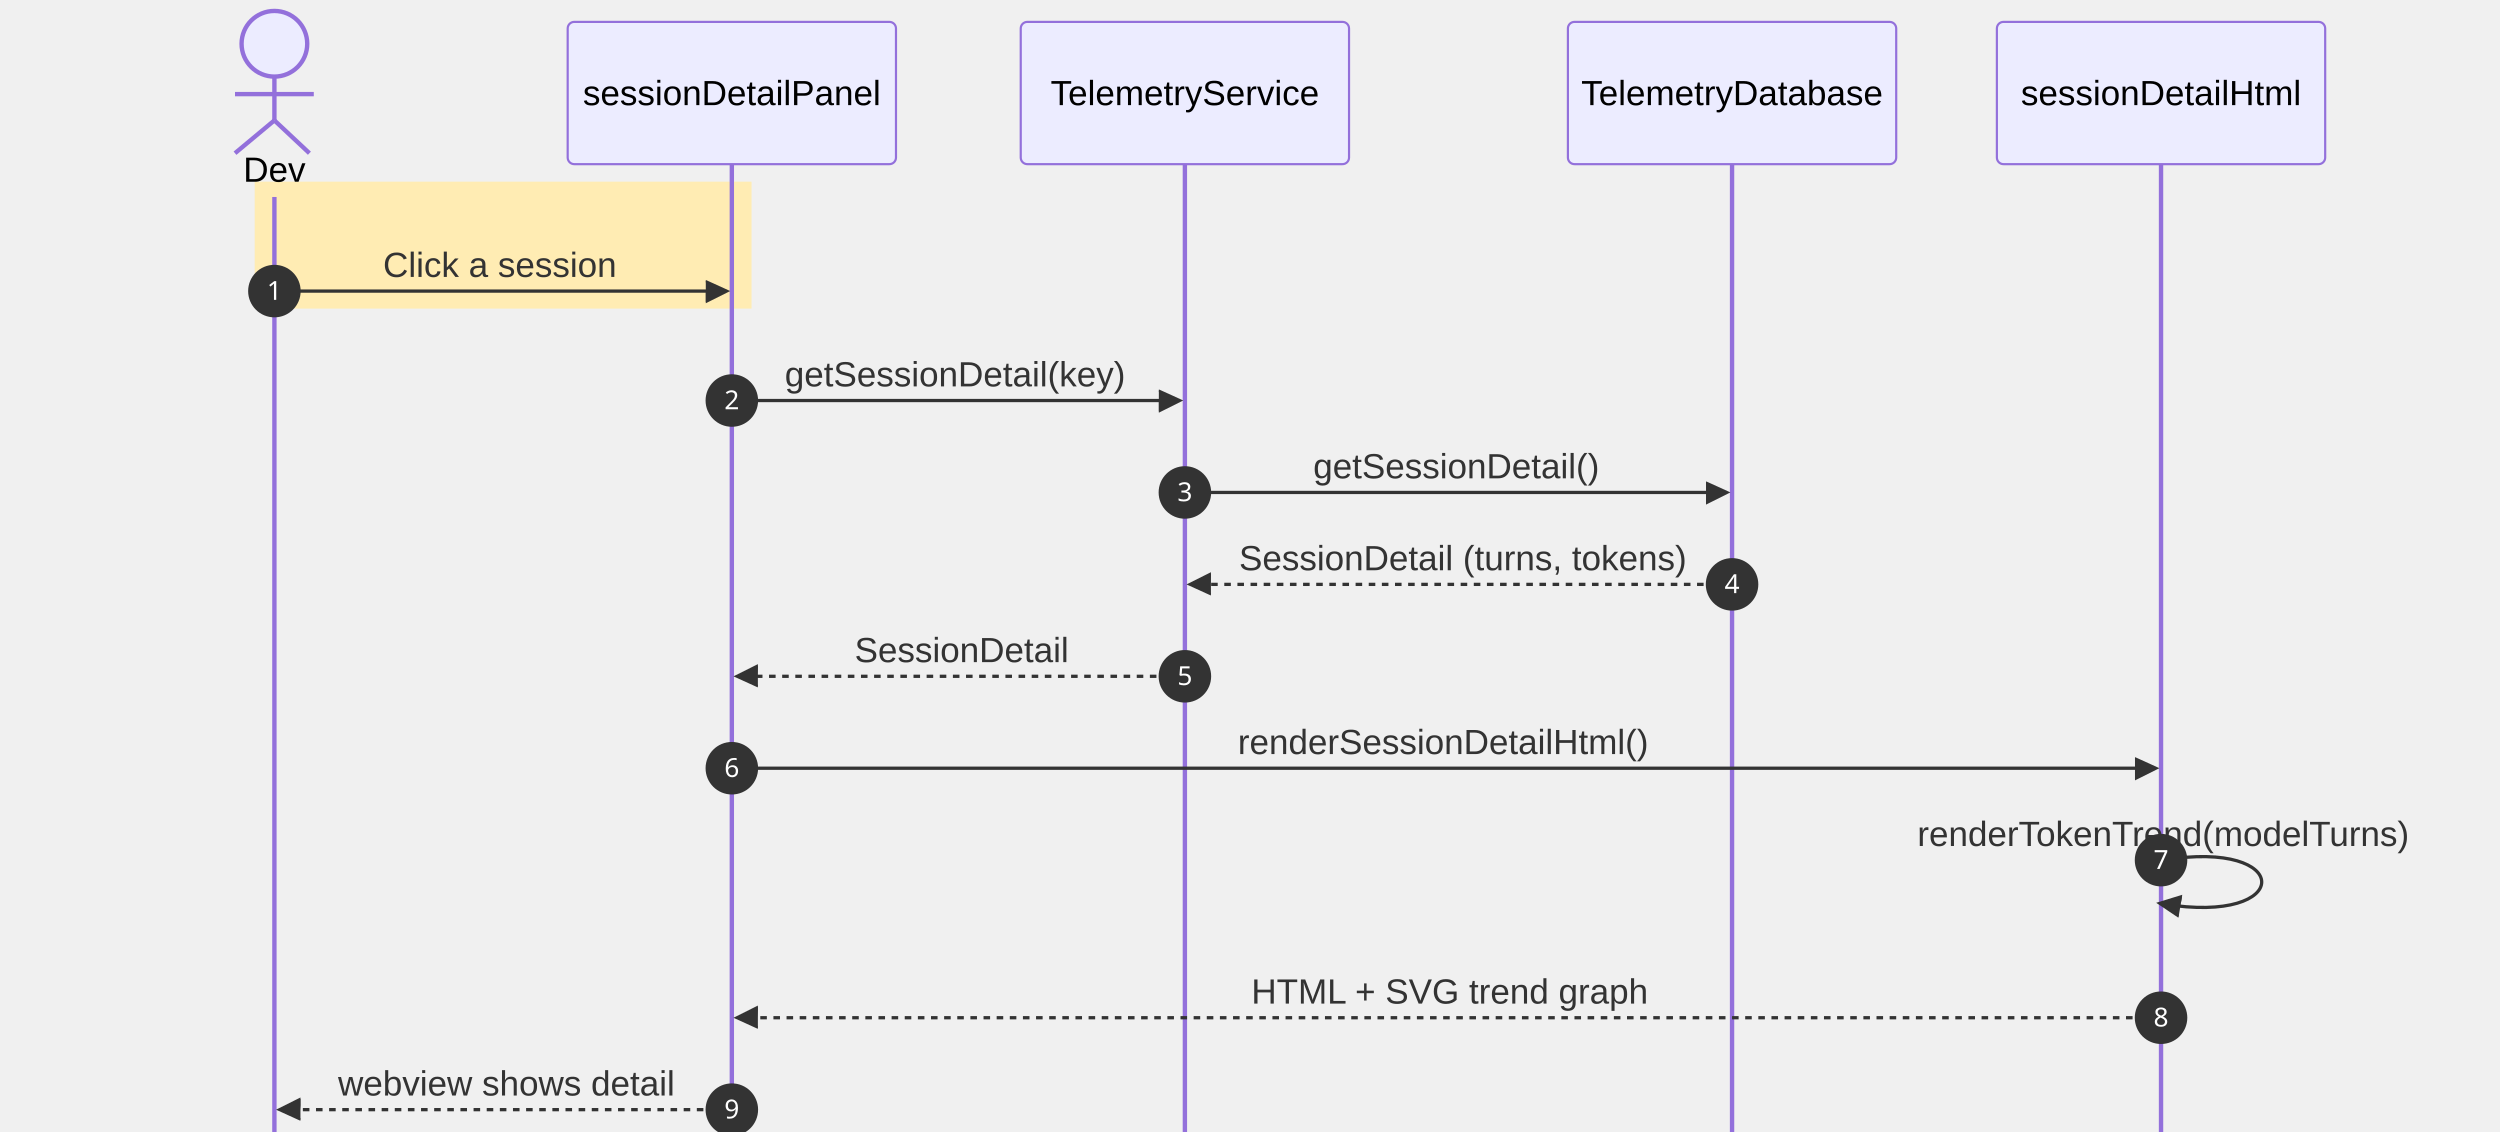
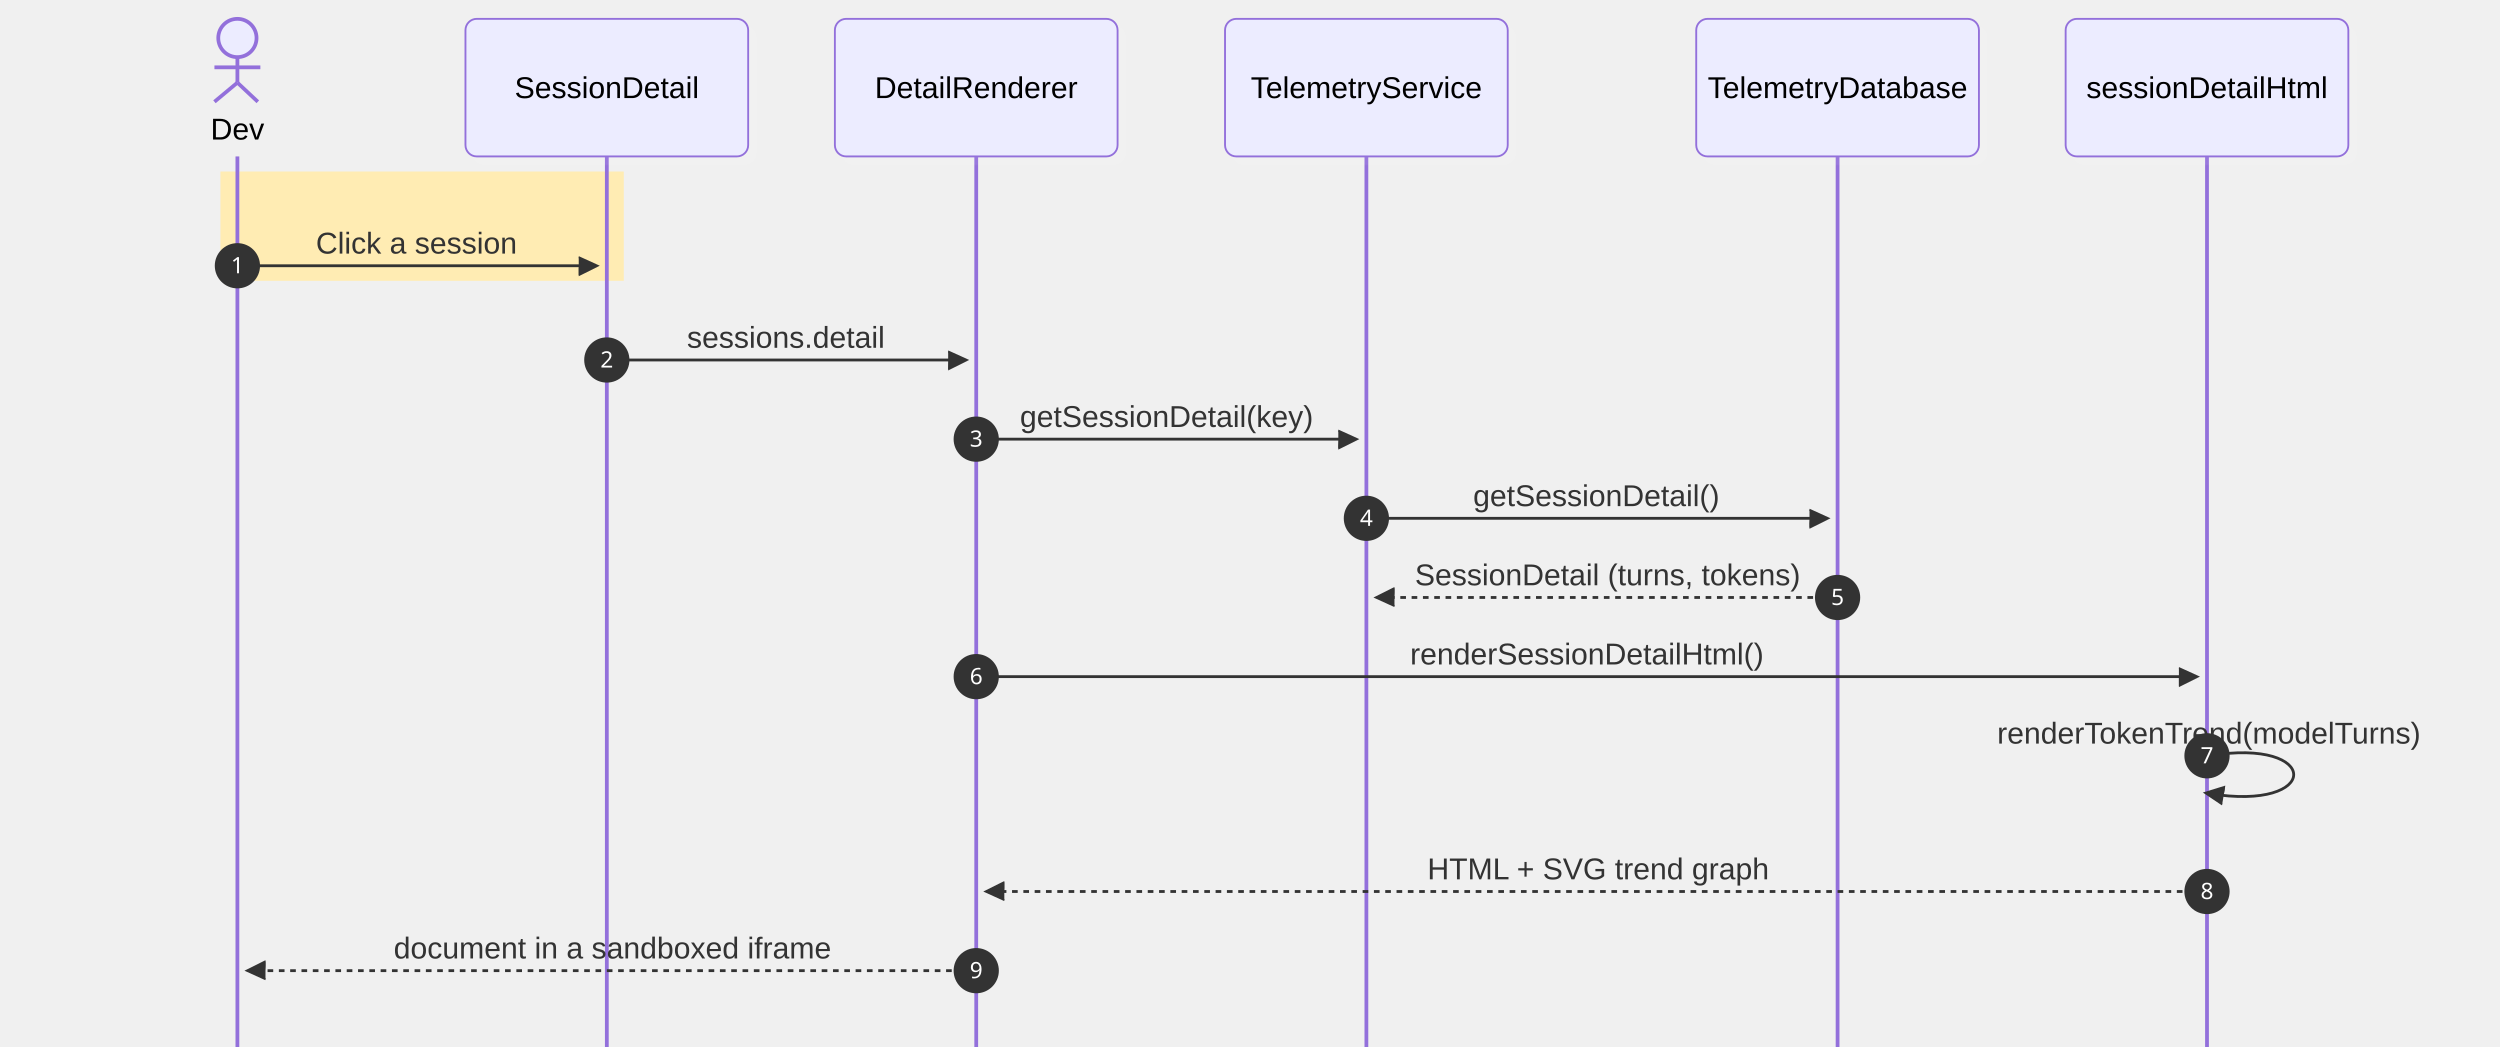
- <svg xmlns="http://www.w3.org/2000/svg" width="707" height="320" id="my-svg" style="max-width:707px;background-color:white;" viewBox="-50 -10 1141.5 517" role="graphics-document document" aria-roledescription="sequence">
-   <rect x="66" y="73" fill="rgb(255,236,179)" width="227" height="58" class="rect" />
+ <svg xmlns="http://www.w3.org/2000/svg" width="760" height="318" id="my-svg" style="max-width:760px;background-color:white;" viewBox="-50 -10 1324.5 555" role="graphics-document document" aria-roledescription="sequence">
+   <rect x="66" y="81" fill="rgb(255,236,179)" width="214" height="58" class="rect" />
  <g>
-     <line id="actor4" x1="937" y1="65" x2="937" y2="2000" class="actor-line 200" stroke-width="0.5px" stroke="#999" name="Html" data-et="life-line" data-id="Html" />
-     <g id="root-4" data-et="participant" data-type="participant" data-id="Html">
-       <rect x="862" y="0" fill="#eaeaea" stroke="#666" width="150" height="65" name="Html" rx="3" ry="3" class="actor actor-top" />
-       <text x="937" y="32.5" dominant-baseline="central" alignment-baseline="central" class="actor actor-box" style="text-anchor: middle; font-size: 16px; font-weight: 400;">
-         <tspan x="937" dy="0">sessionDetailHtml</tspan>
+     <line id="actor5" x1="1120" y1="73" x2="1120" y2="2000" class="actor-line 200" stroke-width="0.5px" stroke="#999" name="Html" data-et="life-line" data-id="Html" />
+     <g id="root-5" data-look="neo" data-et="participant" data-type="participant" data-id="Html">
+       <rect x="1045" y="0" fill="#eaeaea" stroke="#666" width="150" height="73" name="Html" rx="6" ry="6" class="actor actor-top" data-look="neo" filter="url(#my-svg-drop-shadow)" />
+       <text x="1120" y="36.5" dominant-baseline="central" alignment-baseline="central" class="actor actor-box" style="text-anchor: middle; font-size: 16px; font-weight: 400;">
+         <tspan x="1120" dy="0">sessionDetailHtml</tspan>
      </text>
    </g>
  </g>
  <g>
-     <line id="actor3" x1="741" y1="65" x2="741" y2="2000" class="actor-line 200" stroke-width="0.5px" stroke="#999" name="DB" data-et="life-line" data-id="DB" />
-     <g id="root-3" data-et="participant" data-type="participant" data-id="DB">
-       <rect x="666" y="0" fill="#eaeaea" stroke="#666" width="150" height="65" name="DB" rx="3" ry="3" class="actor actor-top" />
-       <text x="741" y="32.5" dominant-baseline="central" alignment-baseline="central" class="actor actor-box" style="text-anchor: middle; font-size: 16px; font-weight: 400;">
-         <tspan x="741" dy="0">TelemetryDatabase</tspan>
+     <line id="actor4" x1="924" y1="73" x2="924" y2="2000" class="actor-line 200" stroke-width="0.5px" stroke="#999" name="DB" data-et="life-line" data-id="DB" />
+     <g id="root-4" data-look="neo" data-et="participant" data-type="participant" data-id="DB">
+       <rect x="849" y="0" fill="#eaeaea" stroke="#666" width="150" height="73" name="DB" rx="6" ry="6" class="actor actor-top" data-look="neo" filter="url(#my-svg-drop-shadow)" />
+       <text x="924" y="36.5" dominant-baseline="central" alignment-baseline="central" class="actor actor-box" style="text-anchor: middle; font-size: 16px; font-weight: 400;">
+         <tspan x="924" dy="0">TelemetryDatabase</tspan>
      </text>
    </g>
  </g>
  <g>
-     <line id="actor2" x1="491" y1="65" x2="491" y2="2000" class="actor-line 200" stroke-width="0.5px" stroke="#999" name="Svc" data-et="life-line" data-id="Svc" />
-     <g id="root-2" data-et="participant" data-type="participant" data-id="Svc">
-       <rect x="416" y="0" fill="#eaeaea" stroke="#666" width="150" height="65" name="Svc" rx="3" ry="3" class="actor actor-top" />
-       <text x="491" y="32.5" dominant-baseline="central" alignment-baseline="central" class="actor actor-box" style="text-anchor: middle; font-size: 16px; font-weight: 400;">
-         <tspan x="491" dy="0">TelemetryService</tspan>
+     <line id="actor3" x1="674" y1="73" x2="674" y2="2000" class="actor-line 200" stroke-width="0.5px" stroke="#999" name="Svc" data-et="life-line" data-id="Svc" />
+     <g id="root-3" data-look="neo" data-et="participant" data-type="participant" data-id="Svc">
+       <rect x="599" y="0" fill="#eaeaea" stroke="#666" width="150" height="73" name="Svc" rx="6" ry="6" class="actor actor-top" data-look="neo" filter="url(#my-svg-drop-shadow)" />
+       <text x="674" y="36.5" dominant-baseline="central" alignment-baseline="central" class="actor actor-box" style="text-anchor: middle; font-size: 16px; font-weight: 400;">
+         <tspan x="674" dy="0">TelemetryService</tspan>
      </text>
    </g>
  </g>
  <g>
-     <line id="actor1" x1="284" y1="65" x2="284" y2="2000" class="actor-line 200" stroke-width="0.5px" stroke="#999" name="Panel" data-et="life-line" data-id="Panel" />
-     <g id="root-1" data-et="participant" data-type="participant" data-id="Panel">
-       <rect x="209" y="0" fill="#eaeaea" stroke="#666" width="150" height="65" name="Panel" rx="3" ry="3" class="actor actor-top" />
-       <text x="284" y="32.5" dominant-baseline="central" alignment-baseline="central" class="actor actor-box" style="text-anchor: middle; font-size: 16px; font-weight: 400;">
-         <tspan x="284" dy="0">sessionDetailPanel</tspan>
+     <line id="actor2" x1="467" y1="73" x2="467" y2="2000" class="actor-line 200" stroke-width="0.5px" stroke="#999" name="Rend" data-et="life-line" data-id="Rend" />
+     <g id="root-2" data-look="neo" data-et="participant" data-type="participant" data-id="Rend">
+       <rect x="392" y="0" fill="#eaeaea" stroke="#666" width="150" height="73" name="Rend" rx="6" ry="6" class="actor actor-top" data-look="neo" filter="url(#my-svg-drop-shadow)" />
+       <text x="467" y="36.5" dominant-baseline="central" alignment-baseline="central" class="actor actor-box" style="text-anchor: middle; font-size: 16px; font-weight: 400;">
+         <tspan x="467" dy="0">DetailRenderer</tspan>
      </text>
    </g>
  </g>
  <g>
-     <line id="actor0" x1="75" y1="80" x2="75" y2="2000" class="actor-line 200" stroke-width="0.5px" stroke="#999" name="Dev" data-et="life-line" data-id="Dev" />
+     <line id="actor1" x1="271" y1="73" x2="271" y2="2000" class="actor-line 200" stroke-width="0.5px" stroke="#999" name="Panel" data-et="life-line" data-id="Panel" />
+     <g id="root-1" data-look="neo" data-et="participant" data-type="participant" data-id="Panel">
+       <rect x="196" y="0" fill="#eaeaea" stroke="#666" width="150" height="73" name="Panel" rx="6" ry="6" class="actor actor-top" data-look="neo" filter="url(#my-svg-drop-shadow)" />
+       <text x="271" y="36.5" dominant-baseline="central" alignment-baseline="central" class="actor actor-box" style="text-anchor: middle; font-size: 16px; font-weight: 400;">
+         <tspan x="271" dy="0">SessionDetail</tspan>
+       </text>
+     </g>
  </g>
-   <style>#my-svg{font-family:"trebuchet ms",verdana,arial,sans-serif;font-size:15px;fill:#333;}@keyframes edge-animation-frame{from{stroke-dashoffset:0;}}@keyframes dash{to{stroke-dashoffset:0;}}#my-svg .edge-animation-slow{stroke-dasharray:9,5!important;stroke-dashoffset:900;animation:dash 50s linear infinite;stroke-linecap:round;}#my-svg .edge-animation-fast{stroke-dasharray:9,5!important;stroke-dashoffset:900;animation:dash 20s linear infinite;stroke-linecap:round;}#my-svg .error-icon{fill:#552222;}#my-svg .error-text{fill:#552222;stroke:#552222;}#my-svg .edge-thickness-normal{stroke-width:1px;}#my-svg .edge-thickness-thick{stroke-width:3.5px;}#my-svg .edge-pattern-solid{stroke-dasharray:0;}#my-svg .edge-thickness-invisible{stroke-width:0;fill:none;}#my-svg .edge-pattern-dashed{stroke-dasharray:3;}#my-svg .edge-pattern-dotted{stroke-dasharray:2;}#my-svg .marker{fill:#333333;stroke:#333333;}#my-svg .marker.cross{stroke:#333333;}#my-svg svg{font-family:"trebuchet ms",verdana,arial,sans-serif;font-size:15px;}#my-svg p{margin:0;}#my-svg .actor{stroke:#9370DB;fill:#ECECFF;stroke-width:1;}#my-svg rect.actor.outer-path[data-look="neo"]{filter:drop-shadow(1px 2px 2px rgba(185, 185, 185, 1));}#my-svg rect.note[data-look="neo"]{stroke:#aaaa33;fill:#fff5ad;filter:drop-shadow(1px 2px 2px rgba(185, 185, 185, 1));}#my-svg text.actor&gt;tspan{fill:black;stroke:none;}#my-svg .actor-line{stroke:#9370DB;}#my-svg .innerArc{stroke-width:1.5;stroke-dasharray:none;}#my-svg .messageLine0{stroke-width:1.5;stroke-dasharray:none;stroke:#333;}#my-svg .messageLine1{stroke-width:1.5;stroke-dasharray:2,2;stroke:#333;}#my-svg [id$="-arrowhead"] path{fill:#333;stroke:#333;}#my-svg .sequenceNumber{fill:white;}#my-svg [id$="-sequencenumber"]{fill:#333;}#my-svg [id$="-crosshead"] path{fill:#333;stroke:#333;}#my-svg .messageText{fill:#333;stroke:none;}#my-svg .labelBox{stroke:#9370DB;fill:#ECECFF;filter:none;}#my-svg .labelText,#my-svg .labelText&gt;tspan{fill:black;stroke:none;}#my-svg .loopText,#my-svg .loopText&gt;tspan{fill:black;stroke:none;}#my-svg .sectionTitle,#my-svg .sectionTitle&gt;tspan{fill:black;stroke:none;}#my-svg .loopLine{stroke-width:2px;stroke-dasharray:2,2;stroke:#9370DB;fill:#9370DB;}#my-svg .note{stroke:#aaaa33;fill:#fff5ad;}#my-svg .noteText,#my-svg .noteText&gt;tspan{fill:black;stroke:none;font-weight:normal;}#my-svg .activation0{fill:#f4f4f4;stroke:#666;}#my-svg .activation1{fill:#f4f4f4;stroke:#666;}#my-svg .activation2{fill:#f4f4f4;stroke:#666;}#my-svg .actorPopupMenu{position:absolute;}#my-svg .actorPopupMenuPanel{position:absolute;fill:#ECECFF;box-shadow:0px 8px 16px 0px rgba(0,0,0,0.2);filter:drop-shadow(3px 5px 2px rgb(0 0 0 / 0.4));}#my-svg .actor-man circle,#my-svg line{fill:#ECECFF;stroke-width:2px;}#my-svg g rect.rect{filter:drop-shadow(1px 2px 2px rgba(185, 185, 185, 1));stroke:#9370DB;}#my-svg .node .neo-node{stroke:#9370DB;}#my-svg [data-look="neo"].node rect,#my-svg [data-look="neo"].cluster rect,#my-svg [data-look="neo"].node polygon{stroke:#9370DB;filter:drop-shadow(1px 2px 2px rgba(185, 185, 185, 1));}#my-svg [data-look="neo"].swimlane.cluster rect{filter:none;}#my-svg [data-look="neo"].node path{stroke:#9370DB;stroke-width:1px;}#my-svg [data-look="neo"].node .outer-path{filter:drop-shadow(1px 2px 2px rgba(185, 185, 185, 1));}#my-svg [data-look="neo"].node .neo-line path{stroke:#9370DB;filter:none;}#my-svg [data-look="neo"].node circle{stroke:#9370DB;filter:drop-shadow(1px 2px 2px rgba(185, 185, 185, 1));}#my-svg [data-look="neo"].node circle .state-start{fill:#000000;}#my-svg [data-look="neo"].icon-shape .icon{fill:#9370DB;filter:drop-shadow(1px 2px 2px rgba(185, 185, 185, 1));}#my-svg [data-look="neo"].icon-shape .icon-neo path{stroke:#9370DB;filter:drop-shadow(1px 2px 2px rgba(185, 185, 185, 1));}#my-svg :root{--mermaid-font-family:"trebuchet ms",verdana,arial,sans-serif;}</style>
+   <g>
+     <line id="actor0" x1="75" y1="73" x2="75" y2="2000" class="actor-line 200" stroke-width="0.5px" stroke="#999" name="Dev" data-et="life-line" data-id="Dev" />
+   </g>
+   <style>#my-svg{font-family:"trebuchet ms",verdana,arial,sans-serif;font-size:15px;fill:#333;}@keyframes edge-animation-frame{from{stroke-dashoffset:0;}}@keyframes dash{to{stroke-dashoffset:0;}}#my-svg .edge-animation-slow{stroke-dasharray:9,5!important;stroke-dashoffset:900;animation:dash 50s linear infinite;stroke-linecap:round;}#my-svg .edge-animation-fast{stroke-dasharray:9,5!important;stroke-dashoffset:900;animation:dash 20s linear infinite;stroke-linecap:round;}#my-svg .error-icon{fill:#552222;}#my-svg .error-text{fill:#552222;stroke:#552222;}#my-svg .edge-thickness-normal{stroke-width:1px;}#my-svg .edge-thickness-thick{stroke-width:3.5px;}#my-svg .edge-pattern-solid{stroke-dasharray:0;}#my-svg .edge-thickness-invisible{stroke-width:0;fill:none;}#my-svg .edge-pattern-dashed{stroke-dasharray:3;}#my-svg .edge-pattern-dotted{stroke-dasharray:2;}#my-svg .marker{fill:#333333;stroke:#333333;}#my-svg .marker.cross{stroke:#333333;}#my-svg svg{font-family:"trebuchet ms",verdana,arial,sans-serif;font-size:15px;}#my-svg p{margin:0;}#my-svg .actor{stroke:#9370DB;fill:#ECECFF;stroke-width:1;}#my-svg rect.actor.outer-path[data-look="neo"]{filter:drop-shadow(1px 2px 2px rgba(185, 185, 185, 1));}#my-svg rect.note[data-look="neo"]{stroke:#aaaa33;fill:#fff5ad;filter:drop-shadow(1px 2px 2px rgba(185, 185, 185, 1));}#my-svg text.actor&gt;tspan{fill:black;stroke:none;}#my-svg .actor-line{stroke:#9370DB;}#my-svg .innerArc{stroke-width:1.5;stroke-dasharray:none;}#my-svg .messageLine0{stroke-width:1.5;stroke-dasharray:none;stroke:#333;}#my-svg .messageLine1{stroke-width:1.5;stroke-dasharray:2,2;stroke:#333;}#my-svg [id$="-arrowhead"] path{fill:#333;stroke:#333;}#my-svg .sequenceNumber{fill:white;}#my-svg [id$="-sequencenumber"]{fill:#333;}#my-svg [id$="-crosshead"] path{fill:#333;stroke:#333;}#my-svg .messageText{fill:#333;stroke:none;}#my-svg .labelBox{stroke:#9370DB;fill:#ECECFF;filter:drop-shadow(1px 2px 2px rgba(185, 185, 185, 1));}#my-svg .labelText,#my-svg .labelText&gt;tspan{fill:black;stroke:none;}#my-svg .loopText,#my-svg .loopText&gt;tspan{fill:black;stroke:none;}#my-svg .sectionTitle,#my-svg .sectionTitle&gt;tspan{fill:black;stroke:none;}#my-svg .loopLine{stroke-width:2px;stroke-dasharray:2,2;stroke:#9370DB;fill:#9370DB;}#my-svg .note{stroke:#aaaa33;fill:#fff5ad;}#my-svg .noteText,#my-svg .noteText&gt;tspan{fill:black;stroke:none;}#my-svg .activation0{fill:#f4f4f4;stroke:#666;}#my-svg .activation1{fill:#f4f4f4;stroke:#666;}#my-svg .activation2{fill:#f4f4f4;stroke:#666;}#my-svg .actorPopupMenu{position:absolute;}#my-svg .actorPopupMenuPanel{position:absolute;fill:#ECECFF;box-shadow:0px 8px 16px 0px rgba(0,0,0,0.2);filter:drop-shadow(3px 5px 2px rgb(0 0 0 / 0.4));}#my-svg .actor-man circle,#my-svg line{fill:#ECECFF;stroke-width:2px;}#my-svg g rect.rect{filter:drop-shadow(1px 2px 2px rgba(185, 185, 185, 1));stroke:#9370DB;}#my-svg .node .neo-node{stroke:#9370DB;}#my-svg [data-look="neo"].node rect,#my-svg [data-look="neo"].cluster rect,#my-svg [data-look="neo"].node polygon{stroke:#9370DB;filter:drop-shadow(1px 2px 2px rgba(185, 185, 185, 1));}#my-svg [data-look="neo"].swimlane.cluster rect{filter:none;}#my-svg [data-look="neo"].node path{stroke:#9370DB;stroke-width:1px;}#my-svg [data-look="neo"].node .outer-path{filter:drop-shadow(1px 2px 2px rgba(185, 185, 185, 1));}#my-svg [data-look="neo"].node .neo-line path{stroke:#9370DB;filter:none;}#my-svg [data-look="neo"].node circle{stroke:#9370DB;filter:drop-shadow(1px 2px 2px rgba(185, 185, 185, 1));}#my-svg [data-look="neo"].node circle .state-start{fill:#000000;}#my-svg [data-look="neo"].icon-shape .icon{fill:#9370DB;filter:drop-shadow(1px 2px 2px rgba(185, 185, 185, 1));}#my-svg [data-look="neo"].icon-shape .icon-neo path{stroke:#9370DB;filter:drop-shadow(1px 2px 2px rgba(185, 185, 185, 1));}#my-svg :root{--mermaid-font-family:"trebuchet ms",verdana,arial,sans-serif;}</style>
  <g />
  <defs>
    <symbol id="my-svg-computer" width="24" height="24">
      <path transform="scale(.5)" d="M2 2v13h20v-13h-20zm18 11h-16v-9h16v9zm-10.228 6l.466-1h3.524l.467 1h-4.457zm14.228 3h-24l2-6h2.104l-1.33 4h18.45l-1.297-4h2.073l2 6zm-5-10h-14v-7h14v7z" />
    </symbol>
  </defs>
  <defs>
    <symbol id="my-svg-database" fill-rule="evenodd" clip-rule="evenodd">
      <path transform="scale(.5)" d="M12.258.001l.256.004.255.005.253.008.251.01.249.012.247.015.246.016.242.019.241.02.239.023.236.024.233.027.231.028.229.031.225.032.223.034.22.036.217.038.214.04.211.041.208.043.205.045.201.046.198.048.194.05.191.051.187.053.183.054.18.056.175.057.172.059.168.06.163.061.16.063.155.064.15.066.074.033.073.033.071.034.07.034.069.035.068.035.067.035.066.035.064.036.064.036.062.036.06.036.06.037.058.037.058.037.055.038.055.038.053.038.052.038.051.039.05.039.048.039.047.039.045.04.044.04.043.04.041.04.04.041.039.041.037.041.036.041.034.041.033.042.032.042.03.042.029.042.027.042.026.043.024.043.023.043.021.043.02.043.018.044.017.043.015.044.013.044.012.044.011.045.009.044.007.045.006.045.004.045.002.045.001.045v17l-.001.045-.002.045-.004.045-.006.045-.007.045-.009.044-.011.045-.012.044-.013.044-.015.044-.017.043-.018.044-.02.043-.021.043-.023.043-.024.043-.026.043-.027.042-.029.042-.03.042-.032.042-.033.042-.034.041-.036.041-.037.041-.039.041-.04.041-.041.04-.043.04-.044.04-.045.04-.047.039-.048.039-.05.039-.051.039-.052.038-.053.038-.055.038-.055.038-.058.037-.058.037-.06.037-.06.036-.062.036-.064.036-.064.036-.066.035-.067.035-.068.035-.069.035-.07.034-.071.034-.073.033-.074.033-.15.066-.155.064-.16.063-.163.061-.168.06-.172.059-.175.057-.18.056-.183.054-.187.053-.191.051-.194.05-.198.048-.201.046-.205.045-.208.043-.211.041-.214.04-.217.038-.22.036-.223.034-.225.032-.229.031-.231.028-.233.027-.236.024-.239.023-.241.02-.242.019-.246.016-.247.015-.249.012-.251.01-.253.008-.255.005-.256.004-.258.001-.258-.001-.256-.004-.255-.005-.253-.008-.251-.01-.249-.012-.247-.015-.245-.016-.243-.019-.241-.02-.238-.023-.236-.024-.234-.027-.231-.028-.228-.031-.226-.032-.223-.034-.22-.036-.217-.038-.214-.04-.211-.041-.208-.043-.204-.045-.201-.046-.198-.048-.195-.05-.19-.051-.187-.053-.184-.054-.179-.056-.176-.057-.172-.059-.167-.06-.164-.061-.159-.063-.155-.064-.151-.066-.074-.033-.072-.033-.072-.034-.07-.034-.069-.035-.068-.035-.067-.035-.066-.035-.064-.036-.063-.036-.062-.036-.061-.036-.06-.037-.058-.037-.057-.037-.056-.038-.055-.038-.053-.038-.052-.038-.051-.039-.049-.039-.049-.039-.046-.039-.046-.04-.044-.04-.043-.04-.041-.04-.04-.041-.039-.041-.037-.041-.036-.041-.034-.041-.033-.042-.032-.042-.03-.042-.029-.042-.027-.042-.026-.043-.024-.043-.023-.043-.021-.043-.02-.043-.018-.044-.017-.043-.015-.044-.013-.044-.012-.044-.011-.045-.009-.044-.007-.045-.006-.045-.004-.045-.002-.045-.001-.045v-17l.001-.045.002-.045.004-.045.006-.045.007-.045.009-.044.011-.045.012-.044.013-.044.015-.044.017-.043.018-.044.02-.043.021-.043.023-.043.024-.043.026-.043.027-.042.029-.042.03-.042.032-.042.033-.042.034-.041.036-.041.037-.041.039-.041.04-.041.041-.04.043-.04.044-.04.046-.04.046-.039.049-.039.049-.039.051-.039.052-.038.053-.038.055-.038.056-.038.057-.037.058-.037.06-.037.061-.036.062-.036.063-.036.064-.036.066-.035.067-.035.068-.035.069-.035.07-.034.072-.034.072-.033.074-.033.151-.066.155-.064.159-.063.164-.061.167-.06.172-.059.176-.057.179-.056.184-.054.187-.053.19-.051.195-.05.198-.048.201-.046.204-.045.208-.043.211-.041.214-.04.217-.038.22-.036.223-.034.226-.032.228-.031.231-.028.234-.027.236-.024.238-.023.241-.02.243-.019.245-.016.247-.015.249-.012.251-.01.253-.008.255-.005.256-.004.258-.001.258.001zm-9.258 20.499v.01l.001.021.003.021.004.022.005.021.006.022.007.022.009.023.01.022.011.023.012.023.013.023.015.023.016.024.017.023.018.024.019.024.021.024.022.025.023.024.024.025.052.049.056.05.061.051.066.051.07.051.075.051.079.052.084.052.088.052.092.052.097.052.102.051.105.052.11.052.114.051.119.051.123.051.127.05.131.05.135.05.139.048.144.049.147.047.152.047.155.047.16.045.163.045.167.043.171.043.176.041.178.041.183.039.187.039.19.037.194.035.197.035.202.033.204.031.209.03.212.029.216.027.219.025.222.024.226.021.23.02.233.018.236.016.24.015.243.012.246.01.249.008.253.005.256.004.259.001.26-.001.257-.004.254-.005.25-.008.247-.011.244-.012.241-.014.237-.016.233-.018.231-.021.226-.021.224-.024.22-.026.216-.027.212-.028.21-.031.205-.031.202-.034.198-.034.194-.036.191-.037.187-.039.183-.04.179-.04.175-.042.172-.043.168-.044.163-.045.16-.046.155-.046.152-.047.148-.048.143-.049.139-.049.136-.05.131-.05.126-.05.123-.051.118-.052.114-.051.11-.052.106-.052.101-.052.096-.052.092-.052.088-.053.083-.051.079-.052.074-.052.07-.051.065-.051.06-.051.056-.05.051-.05.023-.024.023-.025.021-.024.02-.024.019-.024.018-.024.017-.024.015-.023.014-.024.013-.023.012-.023.01-.023.01-.022.008-.022.006-.022.006-.022.004-.022.004-.021.001-.021.001-.021v-4.127l-.077.055-.08.053-.083.054-.085.053-.087.052-.09.052-.093.051-.095.05-.097.05-.1.049-.102.049-.105.048-.106.047-.109.047-.111.046-.114.045-.115.045-.118.044-.12.043-.122.042-.124.042-.126.041-.128.04-.13.04-.132.038-.134.038-.135.037-.138.037-.139.035-.142.035-.143.034-.144.033-.147.032-.148.031-.15.03-.151.03-.153.029-.154.027-.156.027-.158.026-.159.025-.161.024-.162.023-.163.022-.165.021-.166.02-.167.019-.169.018-.169.017-.171.016-.173.015-.173.014-.175.013-.175.012-.177.011-.178.01-.179.008-.179.008-.181.006-.182.005-.182.004-.184.003-.184.002h-.37l-.184-.002-.184-.003-.182-.004-.182-.005-.181-.006-.179-.008-.179-.008-.178-.01-.176-.011-.176-.012-.175-.013-.173-.014-.172-.015-.171-.016-.17-.017-.169-.018-.167-.019-.166-.02-.165-.021-.163-.022-.162-.023-.161-.024-.159-.025-.157-.026-.156-.027-.155-.027-.153-.029-.151-.03-.15-.03-.148-.031-.146-.032-.145-.033-.143-.034-.141-.035-.14-.035-.137-.037-.136-.037-.134-.038-.132-.038-.13-.04-.128-.04-.126-.041-.124-.042-.122-.042-.12-.044-.117-.043-.116-.045-.113-.045-.112-.046-.109-.047-.106-.047-.105-.048-.102-.049-.1-.049-.097-.05-.095-.05-.093-.052-.09-.051-.087-.052-.085-.053-.083-.054-.08-.054-.077-.054v4.127zm0-5.654v.011l.001.021.003.021.004.021.005.022.006.022.007.022.009.022.01.022.011.023.012.023.013.023.015.024.016.023.017.024.018.024.019.024.021.024.022.024.023.025.024.024.052.05.056.05.061.05.066.051.07.051.075.052.079.051.084.052.088.052.092.052.097.052.102.052.105.052.11.051.114.051.119.052.123.05.127.051.131.05.135.049.139.049.144.048.147.048.152.047.155.046.16.045.163.045.167.044.171.042.176.042.178.04.183.04.187.038.19.037.194.036.197.034.202.033.204.032.209.03.212.028.216.027.219.025.222.024.226.022.23.02.233.018.236.016.24.014.243.012.246.01.249.008.253.006.256.003.259.001.26-.001.257-.003.254-.006.25-.008.247-.01.244-.012.241-.015.237-.016.233-.018.231-.02.226-.022.224-.024.22-.025.216-.027.212-.029.21-.03.205-.032.202-.033.198-.035.194-.036.191-.037.187-.039.183-.039.179-.041.175-.042.172-.043.168-.044.163-.045.16-.045.155-.047.152-.047.148-.048.143-.048.139-.05.136-.049.131-.05.126-.051.123-.051.118-.051.114-.052.11-.052.106-.052.101-.052.096-.052.092-.052.088-.052.083-.052.079-.052.074-.051.07-.052.065-.051.06-.05.056-.051.051-.049.023-.025.023-.024.021-.025.02-.024.019-.024.018-.024.017-.024.015-.023.014-.023.013-.024.012-.022.01-.023.01-.023.008-.022.006-.022.006-.022.004-.021.004-.022.001-.021.001-.021v-4.139l-.077.054-.08.054-.083.054-.085.052-.087.053-.09.051-.093.051-.095.051-.097.05-.1.049-.102.049-.105.048-.106.047-.109.047-.111.046-.114.045-.115.044-.118.044-.12.044-.122.042-.124.042-.126.041-.128.04-.13.039-.132.039-.134.038-.135.037-.138.036-.139.036-.142.035-.143.033-.144.033-.147.033-.148.031-.15.03-.151.03-.153.028-.154.028-.156.027-.158.026-.159.025-.161.024-.162.023-.163.022-.165.021-.166.02-.167.019-.169.018-.169.017-.171.016-.173.015-.173.014-.175.013-.175.012-.177.011-.178.009-.179.009-.179.007-.181.007-.182.005-.182.004-.184.003-.184.002h-.37l-.184-.002-.184-.003-.182-.004-.182-.005-.181-.007-.179-.007-.179-.009-.178-.009-.176-.011-.176-.012-.175-.013-.173-.014-.172-.015-.171-.016-.17-.017-.169-.018-.167-.019-.166-.02-.165-.021-.163-.022-.162-.023-.161-.024-.159-.025-.157-.026-.156-.027-.155-.028-.153-.028-.151-.03-.15-.03-.148-.031-.146-.033-.145-.033-.143-.033-.141-.035-.14-.036-.137-.036-.136-.037-.134-.038-.132-.039-.13-.039-.128-.04-.126-.041-.124-.042-.122-.043-.12-.043-.117-.044-.116-.044-.113-.046-.112-.046-.109-.046-.106-.047-.105-.048-.102-.049-.1-.049-.097-.05-.095-.051-.093-.051-.09-.051-.087-.053-.085-.052-.083-.054-.08-.054-.077-.054v4.139zm0-5.666v.011l.001.02.003.022.004.021.005.022.006.021.007.022.009.023.01.022.011.023.012.023.013.023.015.023.016.024.017.024.018.023.019.024.021.025.022.024.023.024.024.025.052.05.056.05.061.05.066.051.07.051.075.052.079.051.084.052.088.052.092.052.097.052.102.052.105.051.11.052.114.051.119.051.123.051.127.05.131.05.135.05.139.049.144.048.147.048.152.047.155.046.16.045.163.045.167.043.171.043.176.042.178.04.183.04.187.038.19.037.194.036.197.034.202.033.204.032.209.03.212.028.216.027.219.025.222.024.226.021.23.02.233.018.236.017.24.014.243.012.246.01.249.008.253.006.256.003.259.001.26-.001.257-.003.254-.006.25-.008.247-.01.244-.013.241-.014.237-.016.233-.018.231-.02.226-.022.224-.024.22-.025.216-.027.212-.029.21-.03.205-.032.202-.033.198-.035.194-.036.191-.037.187-.039.183-.039.179-.041.175-.042.172-.043.168-.044.163-.045.16-.045.155-.047.152-.047.148-.048.143-.049.139-.049.136-.049.131-.051.126-.05.123-.051.118-.052.114-.051.11-.052.106-.052.101-.052.096-.052.092-.052.088-.052.083-.052.079-.052.074-.052.07-.051.065-.051.06-.051.056-.05.051-.049.023-.025.023-.025.021-.024.02-.024.019-.024.018-.024.017-.024.015-.023.014-.024.013-.023.012-.023.01-.022.01-.023.008-.022.006-.022.006-.022.004-.022.004-.021.001-.021.001-.021v-4.153l-.077.054-.08.054-.083.053-.085.053-.087.053-.09.051-.093.051-.095.051-.097.05-.1.049-.102.048-.105.048-.106.048-.109.046-.111.046-.114.046-.115.044-.118.044-.12.043-.122.043-.124.042-.126.041-.128.04-.13.039-.132.039-.134.038-.135.037-.138.036-.139.036-.142.034-.143.034-.144.033-.147.032-.148.032-.15.03-.151.03-.153.028-.154.028-.156.027-.158.026-.159.024-.161.024-.162.023-.163.023-.165.021-.166.02-.167.019-.169.018-.169.017-.171.016-.173.015-.173.014-.175.013-.175.012-.177.01-.178.01-.179.009-.179.007-.181.006-.182.006-.182.004-.184.003-.184.001-.185.001-.185-.001-.184-.001-.184-.003-.182-.004-.182-.006-.181-.006-.179-.007-.179-.009-.178-.01-.176-.01-.176-.012-.175-.013-.173-.014-.172-.015-.171-.016-.17-.017-.169-.018-.167-.019-.166-.02-.165-.021-.163-.023-.162-.023-.161-.024-.159-.024-.157-.026-.156-.027-.155-.028-.153-.028-.151-.03-.15-.03-.148-.032-.146-.032-.145-.033-.143-.034-.141-.034-.14-.036-.137-.036-.136-.037-.134-.038-.132-.039-.13-.039-.128-.041-.126-.041-.124-.041-.122-.043-.12-.043-.117-.044-.116-.044-.113-.046-.112-.046-.109-.046-.106-.048-.105-.048-.102-.048-.1-.05-.097-.049-.095-.051-.093-.051-.09-.052-.087-.052-.085-.053-.083-.053-.08-.054-.077-.054v4.153zm8.74-8.179l-.257.004-.254.005-.25.008-.247.011-.244.012-.241.014-.237.016-.233.018-.231.021-.226.022-.224.023-.22.026-.216.027-.212.028-.21.031-.205.032-.202.033-.198.034-.194.036-.191.038-.187.038-.183.04-.179.041-.175.042-.172.043-.168.043-.163.045-.16.046-.155.046-.152.048-.148.048-.143.048-.139.049-.136.05-.131.05-.126.051-.123.051-.118.051-.114.052-.11.052-.106.052-.101.052-.096.052-.092.052-.088.052-.083.052-.079.052-.074.051-.07.052-.065.051-.06.05-.056.05-.051.05-.023.025-.023.024-.021.024-.02.025-.019.024-.018.024-.017.023-.015.024-.014.023-.013.023-.012.023-.01.023-.01.022-.008.022-.006.023-.006.021-.004.022-.004.021-.001.021-.001.021.001.021.001.021.004.021.004.022.006.021.006.023.008.022.01.022.01.023.012.023.013.023.014.023.015.024.017.023.018.024.019.024.02.025.021.024.023.024.023.025.051.05.056.05.06.05.065.051.07.052.074.051.079.052.083.052.088.052.092.052.096.052.101.052.106.052.11.052.114.052.118.051.123.051.126.051.131.05.136.05.139.049.143.048.148.048.152.048.155.046.16.046.163.045.168.043.172.043.175.042.179.041.183.04.187.038.191.038.194.036.198.034.202.033.205.032.21.031.212.028.216.027.22.026.224.023.226.022.231.021.233.018.237.016.241.014.244.012.247.011.25.008.254.005.257.004.26.001.26-.001.257-.004.254-.005.25-.008.247-.011.244-.012.241-.014.237-.016.233-.018.231-.021.226-.022.224-.023.22-.026.216-.027.212-.028.21-.031.205-.032.202-.033.198-.034.194-.036.191-.038.187-.038.183-.04.179-.041.175-.042.172-.043.168-.043.163-.045.16-.046.155-.046.152-.048.148-.048.143-.048.139-.049.136-.05.131-.05.126-.051.123-.051.118-.051.114-.052.11-.052.106-.052.101-.052.096-.052.092-.052.088-.052.083-.052.079-.052.074-.051.07-.052.065-.051.06-.05.056-.05.051-.05.023-.025.023-.024.021-.024.02-.025.019-.024.018-.024.017-.023.015-.024.014-.023.013-.023.012-.023.01-.023.01-.022.008-.022.006-.023.006-.021.004-.022.004-.021.001-.021.001-.021-.001-.021-.001-.021-.004-.021-.004-.022-.006-.021-.006-.023-.008-.022-.01-.022-.01-.023-.012-.023-.013-.023-.014-.023-.015-.024-.017-.023-.018-.024-.019-.024-.02-.025-.021-.024-.023-.024-.023-.025-.051-.05-.056-.05-.06-.05-.065-.051-.07-.052-.074-.051-.079-.052-.083-.052-.088-.052-.092-.052-.096-.052-.101-.052-.106-.052-.11-.052-.114-.052-.118-.051-.123-.051-.126-.051-.131-.05-.136-.05-.139-.049-.143-.048-.148-.048-.152-.048-.155-.046-.16-.046-.163-.045-.168-.043-.172-.043-.175-.042-.179-.041-.183-.04-.187-.038-.191-.038-.194-.036-.198-.034-.202-.033-.205-.032-.21-.031-.212-.028-.216-.027-.22-.026-.224-.023-.226-.022-.231-.021-.233-.018-.237-.016-.241-.014-.244-.012-.247-.011-.25-.008-.254-.005-.257-.004-.26-.001-.26.001z" />
    </symbol>
  </defs>
  <defs>
    <symbol id="my-svg-clock" width="24" height="24">
      <path transform="scale(.5)" d="M12 2c5.514 0 10 4.486 10 10s-4.486 10-10 10-10-4.486-10-10 4.486-10 10-10zm0-2c-6.627 0-12 5.373-12 12s5.373 12 12 12 12-5.373 12-12-5.373-12-12-12zm5.848 12.459c.202.038.202.333.001.372-1.907.361-6.045 1.111-6.547 1.111-.719 0-1.301-.582-1.301-1.301 0-.512.77-5.447 1.125-7.445.034-.192.312-.181.343.014l.985 6.238 5.394 1.011z" />
    </symbol>
  </defs>
  <defs>
    <marker id="my-svg-arrowhead" refX="7.9" refY="5" markerUnits="userSpaceOnUse" markerWidth="12" markerHeight="12" orient="auto-start-reverse">
      <path d="M -1 0 L 10 5 L 0 10 z" />
    </marker>
  </defs>
  <defs>
    <marker id="my-svg-crosshead" markerWidth="15" markerHeight="8" orient="auto" refX="4" refY="4.5">
      <path fill="none" stroke="#000000" stroke-width="1pt" d="M 1,2 L 6,7 M 6,2 L 1,7" style="stroke-dasharray: 0, 0;" />
    </marker>
  </defs>
  <defs>
    <marker id="my-svg-filled-head" refX="15.5" refY="7" markerWidth="20" markerHeight="28" orient="auto">
      <path d="M 18,7 L9,13 L14,7 L9,1 Z" />
    </marker>
  </defs>
  <defs>
    <marker id="my-svg-sequencenumber" refX="15" refY="15" markerWidth="60" markerHeight="40" orient="auto">
      <circle cx="15" cy="15" r="6" />
    </marker>
  </defs>
  <defs>
    <marker id="my-svg-solidTopArrowHead" refX="7.9" refY="7.25" markerUnits="userSpaceOnUse" markerWidth="12" markerHeight="12" orient="auto-start-reverse">
      <path d="M 0 0 L 10 8 L 0 8 z" />
    </marker>
  </defs>
  <defs>
    <marker id="my-svg-solidBottomArrowHead" refX="7.9" refY="0.75" markerUnits="userSpaceOnUse" markerWidth="12" markerHeight="12" orient="auto-start-reverse">
      <path d="M 0 0 L 10 0 L 0 8 z" />
    </marker>
  </defs>
  <defs>
    <marker id="my-svg-stickTopArrowHead" refX="7.5" refY="7" markerUnits="userSpaceOnUse" markerWidth="12" markerHeight="12" orient="auto-start-reverse">
      <path d="M 0 0 L 7 7" stroke="black" stroke-width="1.5" fill="none" />
    </marker>
  </defs>
  <defs>
    <marker id="my-svg-stickBottomArrowHead" refX="7.5" refY="0" markerUnits="userSpaceOnUse" markerWidth="12" markerHeight="12" orient="auto-start-reverse">
      <path d="M 0 7 L 7 0" stroke="black" stroke-width="1.5" fill="none" />
    </marker>
  </defs>
+   <defs>
+     <filter id="my-svg-drop-shadow" height="130%" width="130%">
+       <feDropShadow dx="4" dy="4" stdDeviation="0" flood-opacity="0.06" flood-color="#FFFFFF" />
+     </filter>
+   </defs>
  <g class="actor-man actor-top" name="Dev" data-et="participant" data-type="actor" data-id="Dev" style="stroke: rgb(147, 112, 219);">
-     <line id="actor-man-torso0" x1="75" y1="25" x2="75" y2="45" />
-     <line id="actor-man-arms0" x1="57" y1="33" x2="93" y2="33" />
-     <line x1="57" y1="60" x2="75" y2="45" />
-     <line x1="75" y1="45" x2="91" y2="60" />
-     <circle cx="75" cy="10" r="15" width="150" height="65" />
-     <text x="75" y="67.5" dominant-baseline="central" alignment-baseline="central" class="actor actor-man" style="text-anchor: middle; font-size: 16px; font-weight: 400;">
+     <line id="actor-man-torso0" x1="75" y1="20.308" x2="75" y2="33.846" />
+     <line id="actor-man-arms0" x1="62.815" y1="25.723" x2="87.185" y2="25.723" />
+     <line x1="62.815" y1="44" x2="75" y2="33.846" />
+     <line x1="75" y1="33.846" x2="85.831" y2="44" />
+     <circle cx="75" cy="10.154" r="10.154" width="150" height="73" />
+     <text x="75" y="58.5" dominant-baseline="central" alignment-baseline="central" class="actor actor-man" style="text-anchor: middle; font-size: 16px; font-weight: 400;">
      <tspan x="75" dy="0">Dev</tspan>
    </text>
  </g>
-   <text x="178" y="96" text-anchor="middle" dominant-baseline="middle" alignment-baseline="middle" class="messageText" dy="1em" style="font-size: 16px; font-weight: 400;">Click a session</text>
-   <line x1="82" y1="123" x2="280" y2="123" class="messageLine0" data-et="message" data-id="i2" data-from="Dev" data-to="Panel" stroke-width="2" stroke="none" marker-end="url(#my-svg-arrowhead)" style="fill: none;" />
-   <line x1="75" y1="123" x2="75" y2="123" stroke-width="0" marker-start="url(#my-svg-sequencenumber)" />
-   <text x="75" y="127" font-family="sans-serif" font-size="12px" text-anchor="middle" class="sequenceNumber">1</text>
-   <text x="386" y="146" text-anchor="middle" dominant-baseline="middle" alignment-baseline="middle" class="messageText" dy="1em" style="font-size: 16px; font-weight: 400;">getSessionDetail(key)</text>
-   <line x1="291" y1="173" x2="487" y2="173" class="messageLine0" data-et="message" data-id="i4" data-from="Panel" data-to="Svc" stroke-width="2" stroke="none" marker-end="url(#my-svg-arrowhead)" style="fill: none;" />
-   <line x1="284" y1="173" x2="284" y2="173" stroke-width="0" marker-start="url(#my-svg-sequencenumber)" />
-   <text x="284" y="177" font-family="sans-serif" font-size="12px" text-anchor="middle" class="sequenceNumber">2</text>
-   <text x="615" y="188" text-anchor="middle" dominant-baseline="middle" alignment-baseline="middle" class="messageText" dy="1em" style="font-size: 16px; font-weight: 400;">getSessionDetail()</text>
-   <line x1="498" y1="215" x2="737" y2="215" class="messageLine0" data-et="message" data-id="i5" data-from="Svc" data-to="DB" stroke-width="2" stroke="none" marker-end="url(#my-svg-arrowhead)" style="fill: none;" />
-   <line x1="491" y1="215" x2="491" y2="215" stroke-width="0" marker-start="url(#my-svg-sequencenumber)" />
-   <text x="491" y="219" font-family="sans-serif" font-size="12px" text-anchor="middle" class="sequenceNumber">3</text>
-   <text x="618" y="230" text-anchor="middle" dominant-baseline="middle" alignment-baseline="middle" class="messageText" dy="1em" style="font-size: 16px; font-weight: 400;">SessionDetail (turns, tokens)</text>
-   <line x1="746" y1="257" x2="495" y2="257" class="messageLine1" data-et="message" data-id="i6" data-from="DB" data-to="Svc" stroke-width="2" stroke="none" marker-end="url(#my-svg-arrowhead)" style="stroke-dasharray: 3, 3; fill: none;" />
-   <line x1="741" y1="257" x2="741" y2="257" stroke-width="0" marker-start="url(#my-svg-sequencenumber)" />
-   <text x="741" y="261" font-family="sans-serif" font-size="12px" text-anchor="middle" class="sequenceNumber">4</text>
-   <text x="389" y="272" text-anchor="middle" dominant-baseline="middle" alignment-baseline="middle" class="messageText" dy="1em" style="font-size: 16px; font-weight: 400;">SessionDetail</text>
-   <line x1="496" y1="299" x2="288" y2="299" class="messageLine1" data-et="message" data-id="i7" data-from="Svc" data-to="Panel" stroke-width="2" stroke="none" marker-end="url(#my-svg-arrowhead)" style="stroke-dasharray: 3, 3; fill: none;" />
-   <line x1="491" y1="299" x2="491" y2="299" stroke-width="0" marker-start="url(#my-svg-sequencenumber)" />
-   <text x="491" y="303" font-family="sans-serif" font-size="12px" text-anchor="middle" class="sequenceNumber">5</text>
-   <text x="609" y="314" text-anchor="middle" dominant-baseline="middle" alignment-baseline="middle" class="messageText" dy="1em" style="font-size: 16px; font-weight: 400;">renderSessionDetailHtml()</text>
-   <line x1="291" y1="341" x2="933" y2="341" class="messageLine0" data-et="message" data-id="i8" data-from="Panel" data-to="Html" stroke-width="2" stroke="none" marker-end="url(#my-svg-arrowhead)" style="fill: none;" />
-   <line x1="284" y1="341" x2="284" y2="341" stroke-width="0" marker-start="url(#my-svg-sequencenumber)" />
-   <text x="284" y="345" font-family="sans-serif" font-size="12px" text-anchor="middle" class="sequenceNumber">6</text>
-   <text x="938" y="356" text-anchor="middle" dominant-baseline="middle" alignment-baseline="middle" class="messageText" dy="1em" style="font-size: 16px; font-weight: 400;">renderTokenTrend(modelTurns)</text>
-   <path d="M 938,383 C 998,373 998,413 938,403" class="messageLine0" data-et="message" data-id="i9" data-from="Html" data-to="Html" stroke-width="2" stroke="none" marker-end="url(#my-svg-arrowhead)" x1="944" style="fill: none;" />
-   <line x1="937" y1="383" x2="937" y2="383" stroke-width="0" marker-start="url(#my-svg-sequencenumber)" />
-   <text x="937" y="387" font-family="sans-serif" font-size="12px" text-anchor="middle" class="sequenceNumber">7</text>
-   <text x="612" y="428" text-anchor="middle" dominant-baseline="middle" alignment-baseline="middle" class="messageText" dy="1em" style="font-size: 16px; font-weight: 400;">HTML + SVG trend graph</text>
-   <line x1="942" y1="455" x2="288" y2="455" class="messageLine1" data-et="message" data-id="i10" data-from="Html" data-to="Panel" stroke-width="2" stroke="none" marker-end="url(#my-svg-arrowhead)" style="stroke-dasharray: 3, 3; fill: none;" />
-   <line x1="937" y1="455" x2="937" y2="455" stroke-width="0" marker-start="url(#my-svg-sequencenumber)" />
-   <text x="937" y="459" font-family="sans-serif" font-size="12px" text-anchor="middle" class="sequenceNumber">8</text>
-   <text x="181" y="470" text-anchor="middle" dominant-baseline="middle" alignment-baseline="middle" class="messageText" dy="1em" style="font-size: 16px; font-weight: 400;">webview shows detail</text>
-   <line x1="289" y1="497" x2="79" y2="497" class="messageLine1" data-et="message" data-id="i11" data-from="Panel" data-to="Dev" stroke-width="2" stroke="none" marker-end="url(#my-svg-arrowhead)" style="stroke-dasharray: 3, 3; fill: none;" />
-   <line x1="284" y1="497" x2="284" y2="497" stroke-width="0" marker-start="url(#my-svg-sequencenumber)" />
-   <text x="284" y="501" font-family="sans-serif" font-size="12px" text-anchor="middle" class="sequenceNumber">9</text>
+   <text x="170" y="104" text-anchor="middle" dominant-baseline="middle" alignment-baseline="middle" class="messageText" dy="1em" style="font-size: 16px; font-weight: 400;">Click a session</text>
+   <line x1="82" y1="131" x2="264" y2="131" class="messageLine0" data-et="message" data-id="i2" data-from="Dev" data-to="Panel" stroke-width="2" stroke="none" marker-end="url(#my-svg-arrowhead)" style="fill: none;" />
+   <line x1="75" y1="131" x2="75" y2="131" stroke-width="0" marker-start="url(#my-svg-sequencenumber)" />
+   <text x="75" y="135" font-family="sans-serif" font-size="12px" text-anchor="middle" class="sequenceNumber">1</text>
+   <text x="366" y="154" text-anchor="middle" dominant-baseline="middle" alignment-baseline="middle" class="messageText" dy="1em" style="font-size: 16px; font-weight: 400;">sessions.detail</text>
+   <line x1="278" y1="181" x2="460" y2="181" class="messageLine0" data-et="message" data-id="i4" data-from="Panel" data-to="Rend" stroke-width="2" stroke="none" marker-end="url(#my-svg-arrowhead)" style="fill: none;" />
+   <line x1="271" y1="181" x2="271" y2="181" stroke-width="0" marker-start="url(#my-svg-sequencenumber)" />
+   <text x="271" y="185" font-family="sans-serif" font-size="12px" text-anchor="middle" class="sequenceNumber">2</text>
+   <text x="568" y="196" text-anchor="middle" dominant-baseline="middle" alignment-baseline="middle" class="messageText" dy="1em" style="font-size: 16px; font-weight: 400;">getSessionDetail(key)</text>
+   <line x1="474" y1="223" x2="667" y2="223" class="messageLine0" data-et="message" data-id="i5" data-from="Rend" data-to="Svc" stroke-width="2" stroke="none" marker-end="url(#my-svg-arrowhead)" style="fill: none;" />
+   <line x1="467" y1="223" x2="467" y2="223" stroke-width="0" marker-start="url(#my-svg-sequencenumber)" />
+   <text x="467" y="227" font-family="sans-serif" font-size="12px" text-anchor="middle" class="sequenceNumber">3</text>
+   <text x="796" y="238" text-anchor="middle" dominant-baseline="middle" alignment-baseline="middle" class="messageText" dy="1em" style="font-size: 16px; font-weight: 400;">getSessionDetail()</text>
+   <line x1="681" y1="265" x2="917" y2="265" class="messageLine0" data-et="message" data-id="i6" data-from="Svc" data-to="DB" stroke-width="2" stroke="none" marker-end="url(#my-svg-arrowhead)" style="fill: none;" />
+   <line x1="674" y1="265" x2="674" y2="265" stroke-width="0" marker-start="url(#my-svg-sequencenumber)" />
+   <text x="674" y="269" font-family="sans-serif" font-size="12px" text-anchor="middle" class="sequenceNumber">4</text>
+   <text x="802" y="280" text-anchor="middle" dominant-baseline="middle" alignment-baseline="middle" class="messageText" dy="1em" style="font-size: 16px; font-weight: 400;">SessionDetail (turns, tokens)</text>
+   <line x1="929" y1="307" x2="681" y2="307" class="messageLine1" data-et="message" data-id="i7" data-from="DB" data-to="Svc" stroke-width="2" stroke="none" marker-end="url(#my-svg-arrowhead)" style="stroke-dasharray: 3, 3; fill: none;" />
+   <line x1="924" y1="307" x2="924" y2="307" stroke-width="0" marker-start="url(#my-svg-sequencenumber)" />
+   <text x="924" y="311" font-family="sans-serif" font-size="12px" text-anchor="middle" class="sequenceNumber">5</text>
+   <text x="791" y="322" text-anchor="middle" dominant-baseline="middle" alignment-baseline="middle" class="messageText" dy="1em" style="font-size: 16px; font-weight: 400;">renderSessionDetailHtml()</text>
+   <line x1="474" y1="349" x2="1113" y2="349" class="messageLine0" data-et="message" data-id="i8" data-from="Rend" data-to="Html" stroke-width="2" stroke="none" marker-end="url(#my-svg-arrowhead)" style="fill: none;" />
+   <line x1="467" y1="349" x2="467" y2="349" stroke-width="0" marker-start="url(#my-svg-sequencenumber)" />
+   <text x="467" y="353" font-family="sans-serif" font-size="12px" text-anchor="middle" class="sequenceNumber">6</text>
+   <text x="1121" y="364" text-anchor="middle" dominant-baseline="middle" alignment-baseline="middle" class="messageText" dy="1em" style="font-size: 16px; font-weight: 400;">renderTokenTrend(modelTurns)</text>
+   <path d="M 1121,391 C 1181,381 1181,421 1121,411" class="messageLine0" data-et="message" data-id="i9" data-from="Html" data-to="Html" stroke-width="2" stroke="none" marker-end="url(#my-svg-arrowhead)" x1="1127" style="fill: none;" />
+   <line x1="1120" y1="391" x2="1120" y2="391" stroke-width="0" marker-start="url(#my-svg-sequencenumber)" />
+   <text x="1120" y="395" font-family="sans-serif" font-size="12px" text-anchor="middle" class="sequenceNumber">7</text>
+   <text x="797" y="436" text-anchor="middle" dominant-baseline="middle" alignment-baseline="middle" class="messageText" dy="1em" style="font-size: 16px; font-weight: 400;">HTML + SVG trend graph</text>
+   <line x1="1125" y1="463" x2="474" y2="463" class="messageLine1" data-et="message" data-id="i10" data-from="Html" data-to="Rend" stroke-width="2" stroke="none" marker-end="url(#my-svg-arrowhead)" style="stroke-dasharray: 3, 3; fill: none;" />
+   <line x1="1120" y1="463" x2="1120" y2="463" stroke-width="0" marker-start="url(#my-svg-sequencenumber)" />
+   <text x="1120" y="467" font-family="sans-serif" font-size="12px" text-anchor="middle" class="sequenceNumber">8</text>
+   <text x="274" y="478" text-anchor="middle" dominant-baseline="middle" alignment-baseline="middle" class="messageText" dy="1em" style="font-size: 16px; font-weight: 400;">document in a sandboxed iframe</text>
+   <line x1="472" y1="505" x2="82" y2="505" class="messageLine1" data-et="message" data-id="i11" data-from="Rend" data-to="Dev" stroke-width="2" stroke="none" marker-end="url(#my-svg-arrowhead)" style="stroke-dasharray: 3, 3; fill: none;" />
+   <line x1="467" y1="505" x2="467" y2="505" stroke-width="0" marker-start="url(#my-svg-sequencenumber)" />
+   <text x="467" y="509" font-family="sans-serif" font-size="12px" text-anchor="middle" class="sequenceNumber">9</text>
</svg>
